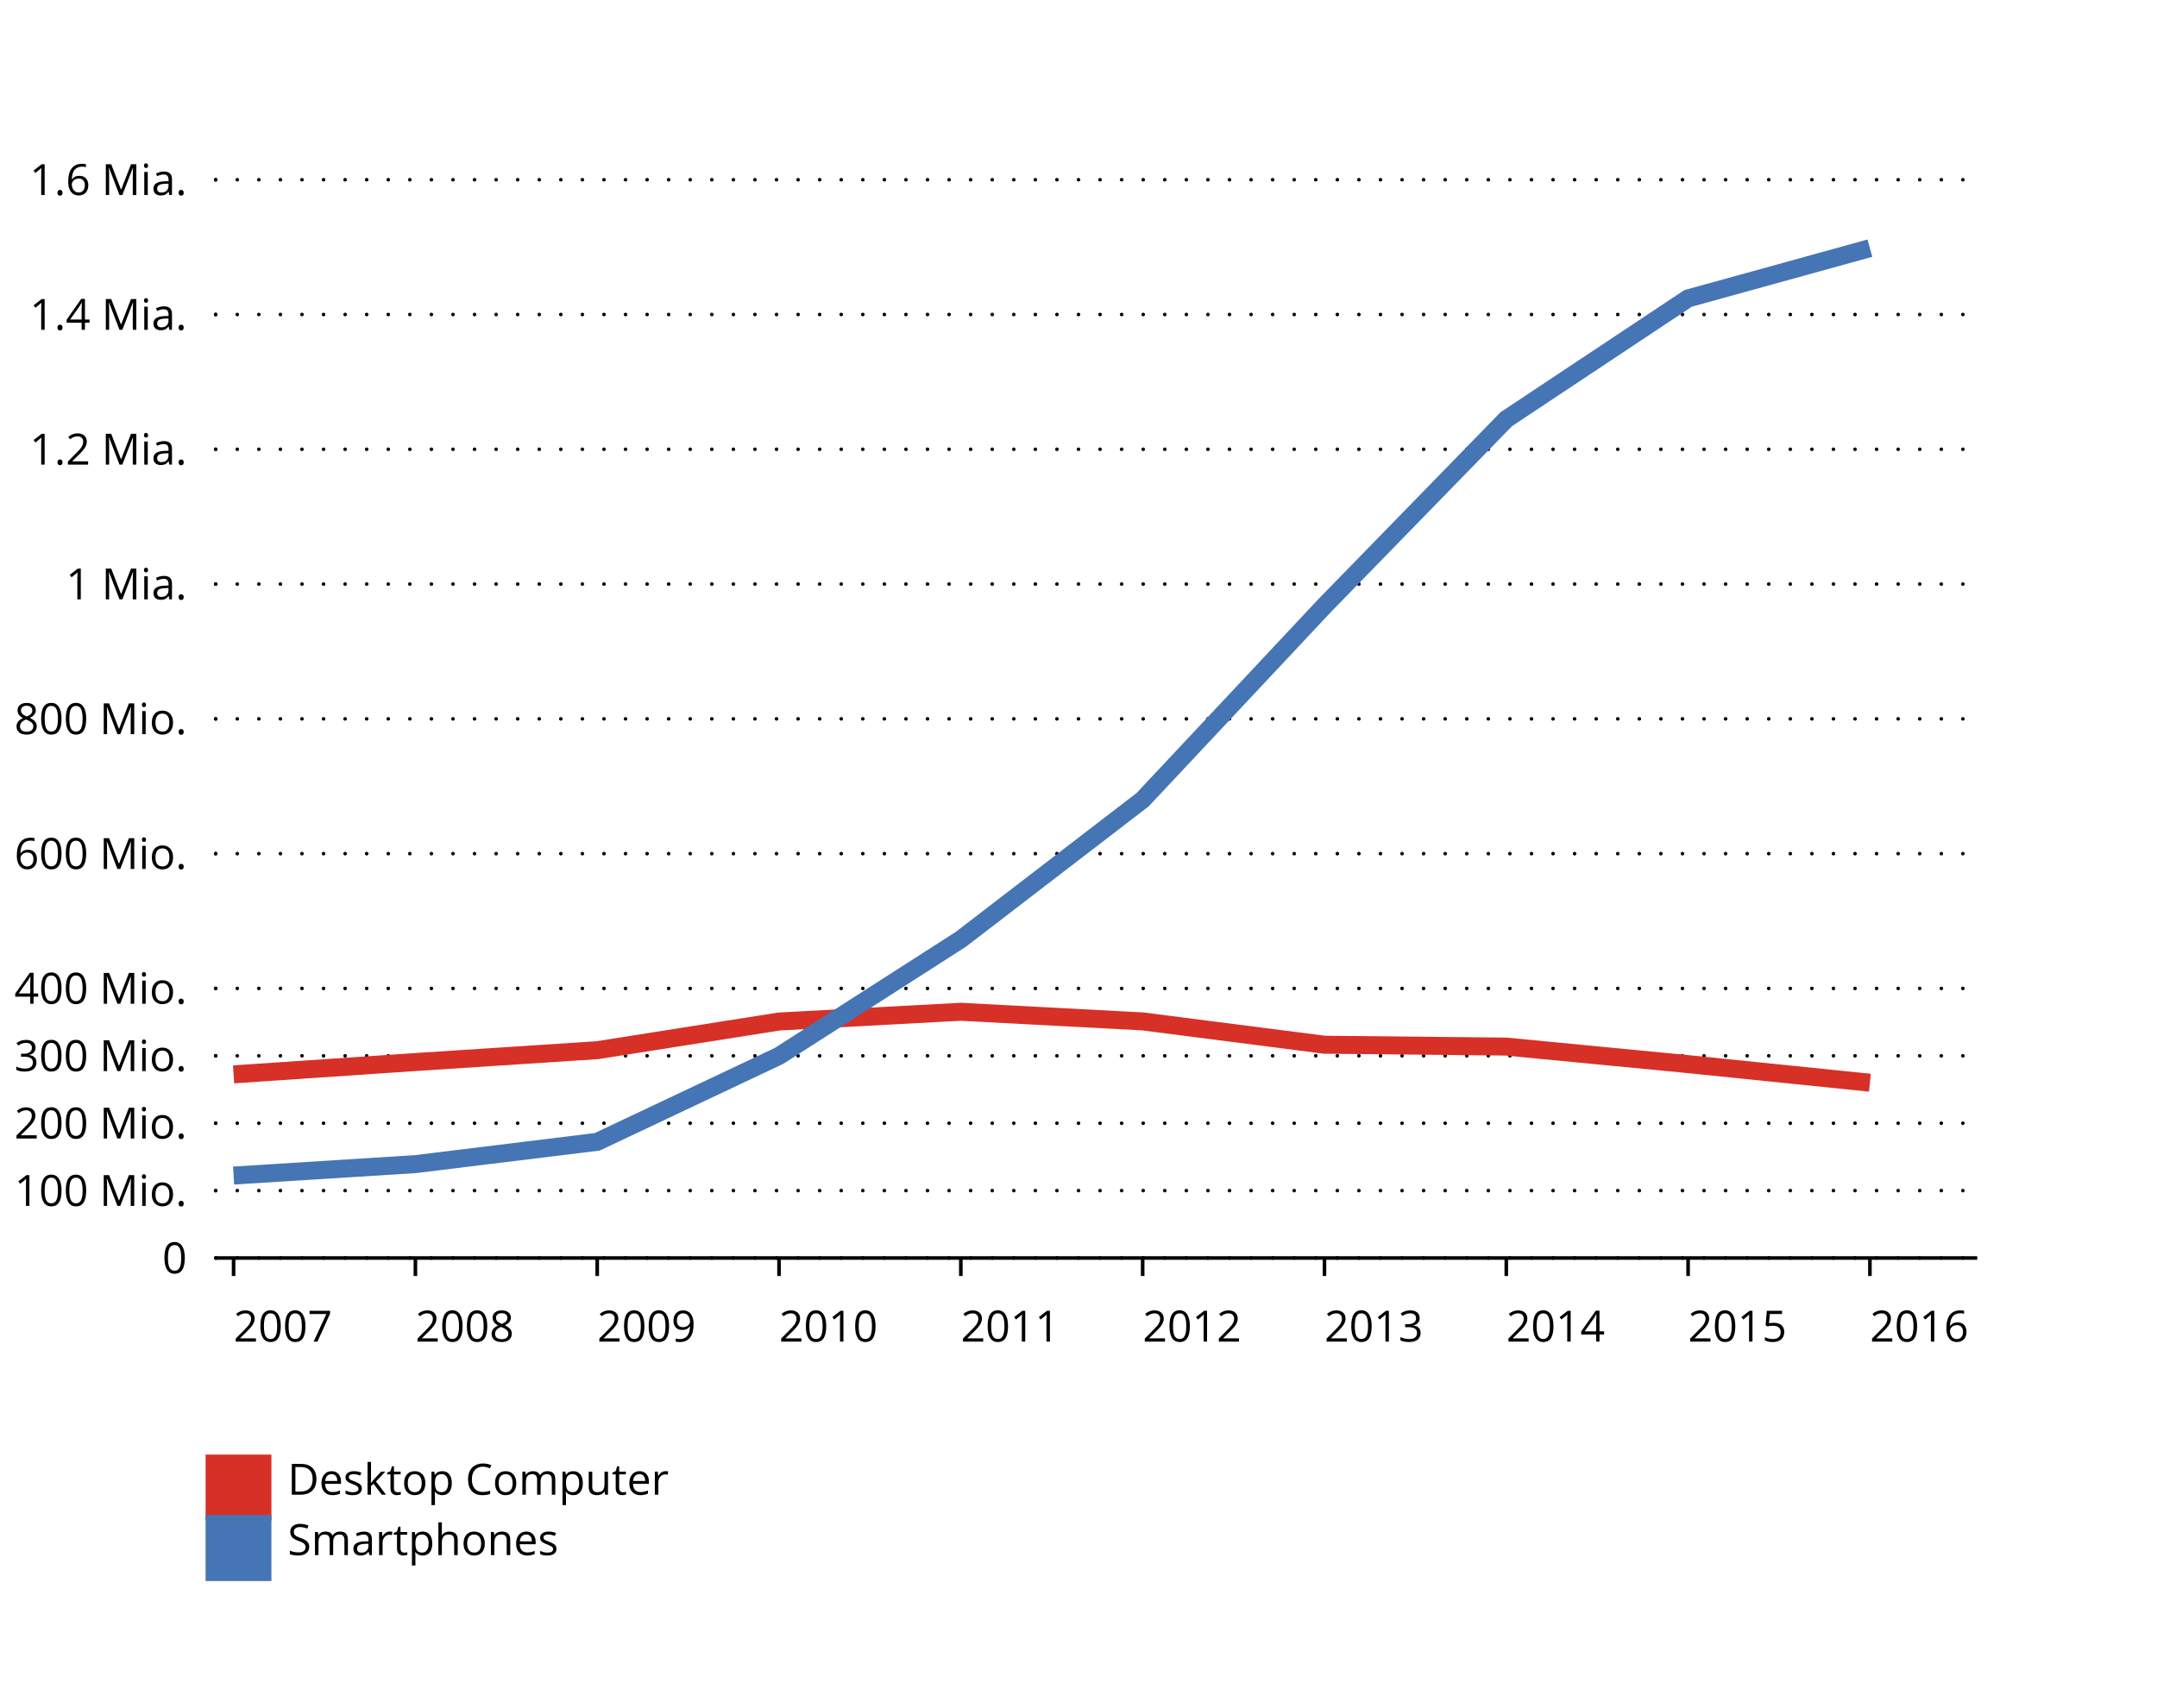
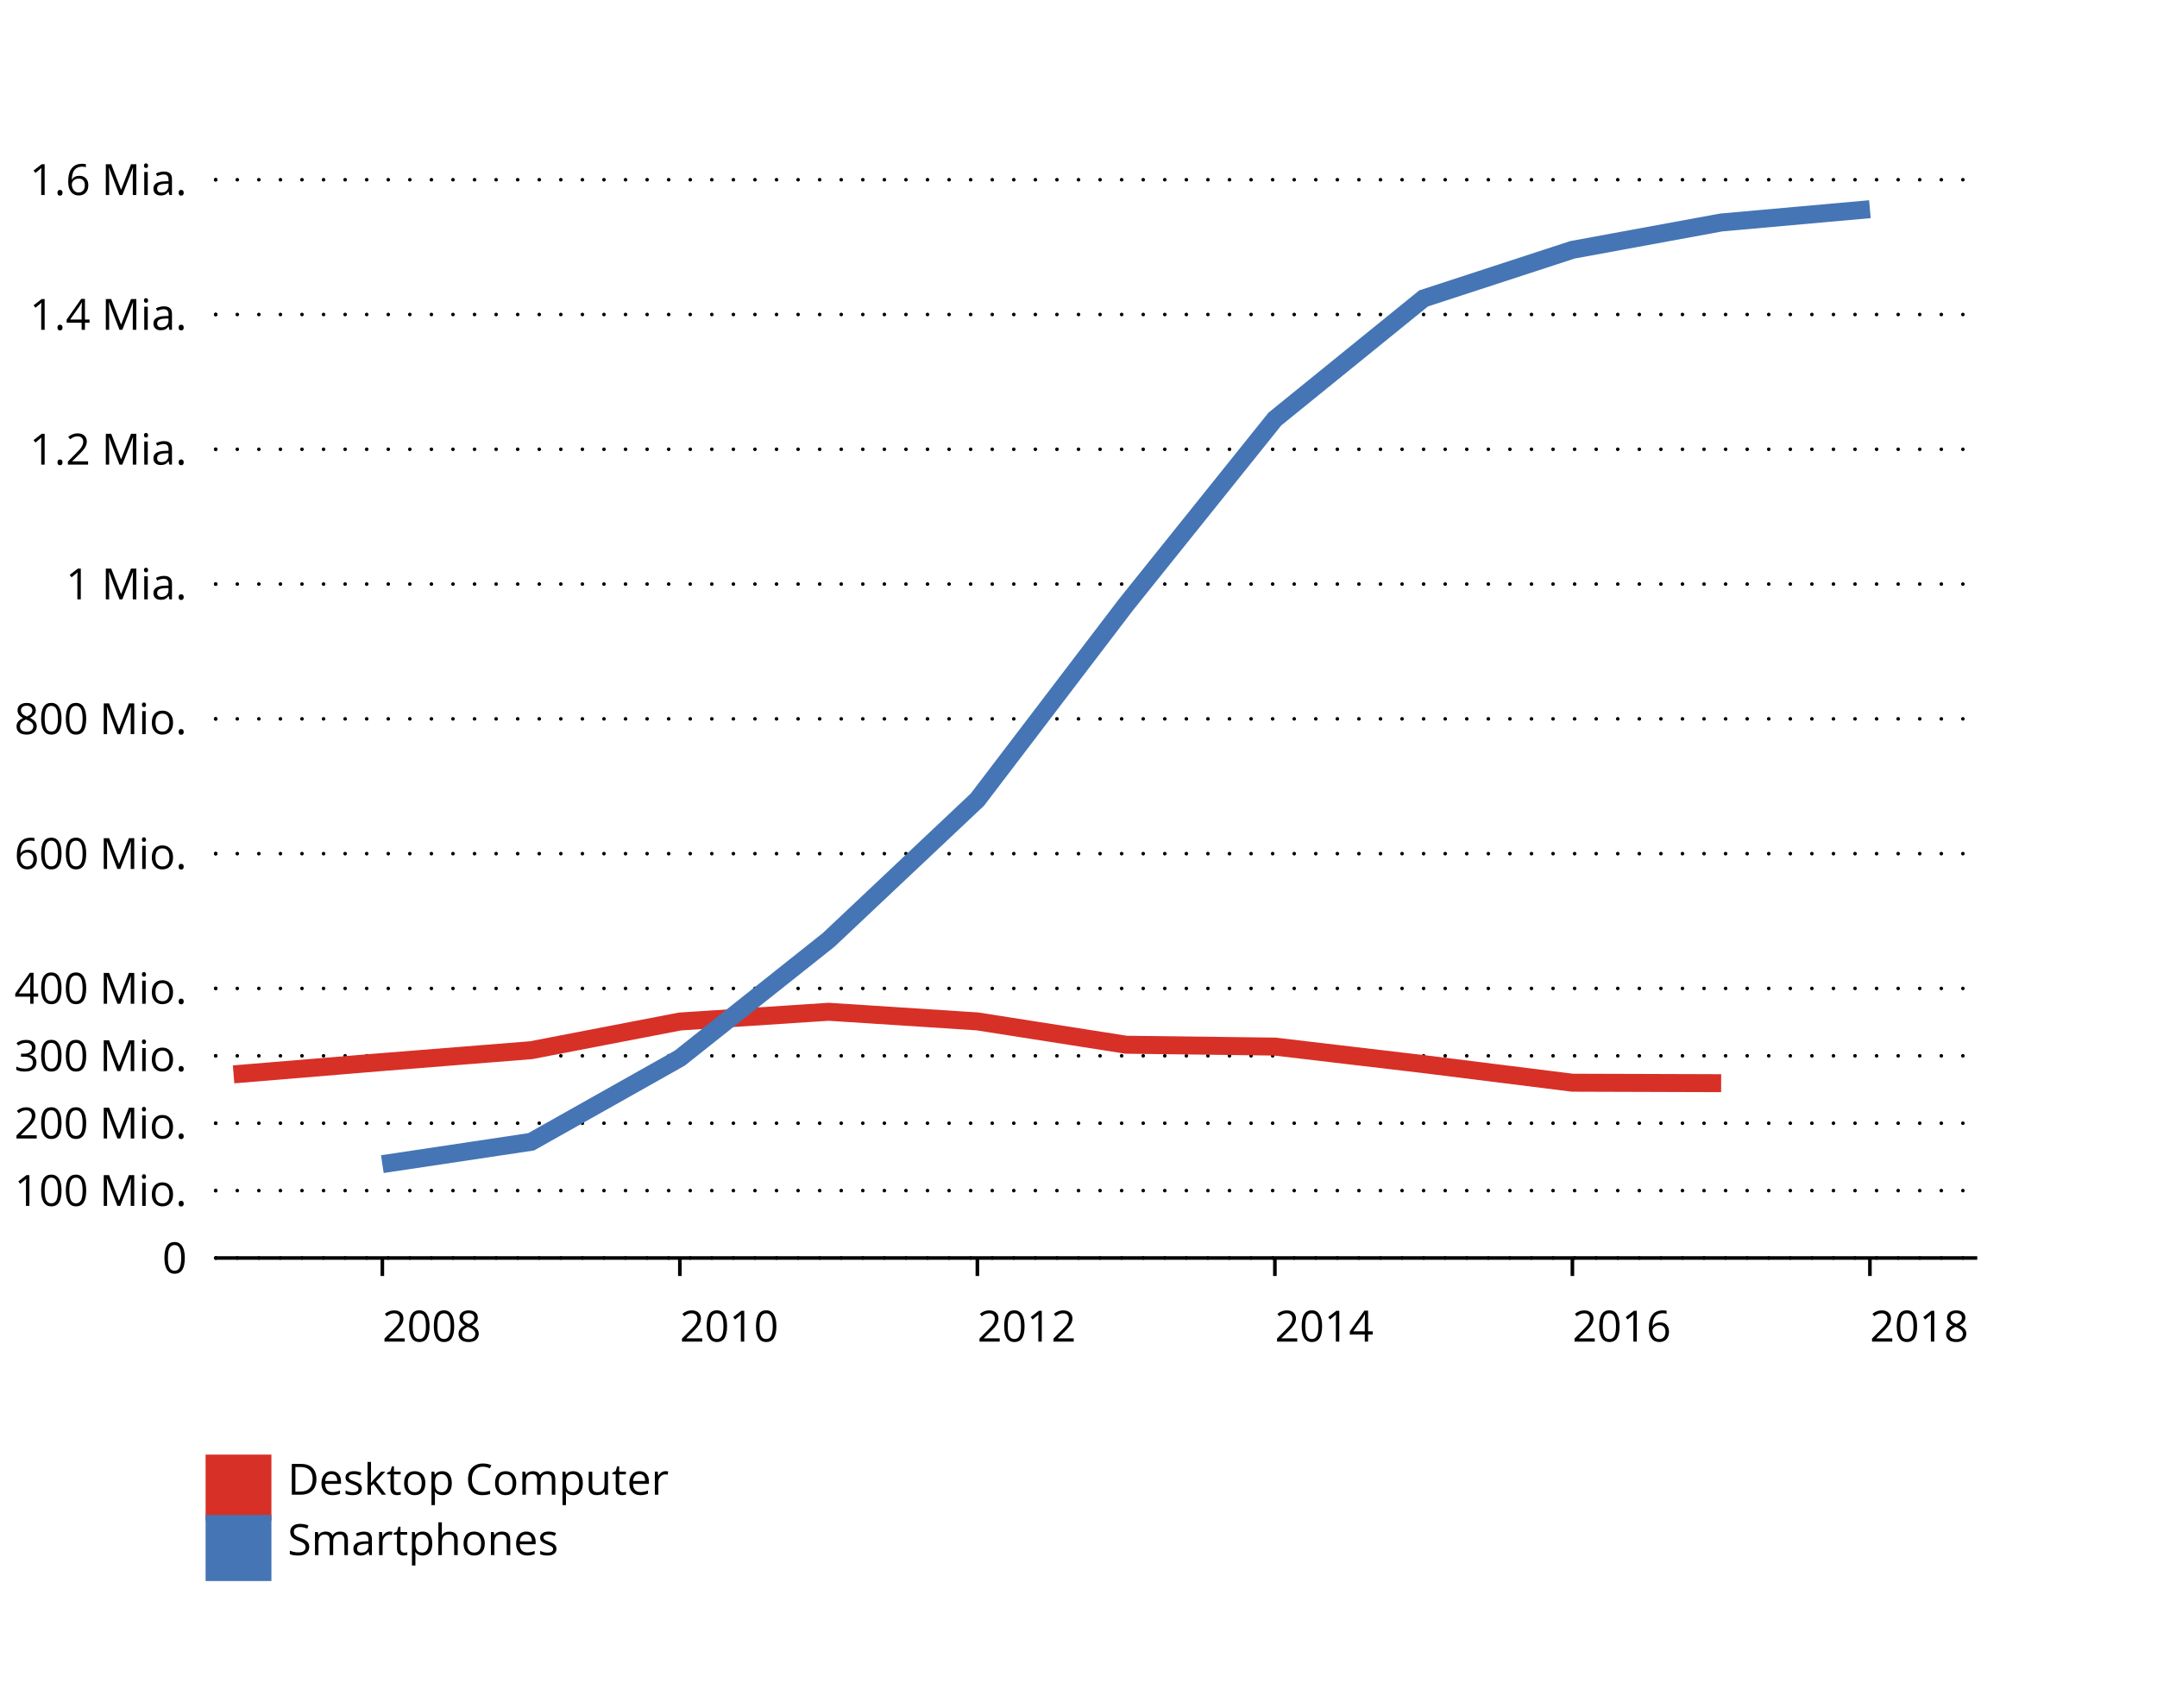
<svg xmlns="http://www.w3.org/2000/svg" viewBox="0 0 600 475" style="pointer-events:all;width:100%;height:100%">
  <g>
    <text direction="inherit" x="55" dx="0" y="420" dy="0.12">
      <tspan x="55" dx="0" text-anchor="start" style="font-size:24px;fill:#d73027;font-family:'Gill Sans', 'Gill Sans MT', 'Ser­avek', 'Trebuchet MS', sans-serif;stroke:transparent">■</tspan>
      <tspan x="55" dx="0" dy="16.8" text-anchor="start" style="font-size:24px;fill:#4575b4;font-family:'Gill Sans', 'Gill Sans MT', 'Ser­avek', 'Trebuchet MS', sans-serif;stroke:transparent">■</tspan>
    </text>
    <text direction="inherit" x="80" dx="0" y="420" dy="-4.14">
      <tspan x="80" dx="0" text-anchor="start" style="fill:black;font-size:12px;font-family:'Open Sans', 'Helvetica Neue', Helvetica, sans-serif;parent:[object Object];stroke:transparent">Desktop Computer</tspan>
      <tspan x="80" dx="0" dy="16.8" text-anchor="start" style="fill:black;font-size:12px;font-family:'Open Sans', 'Helvetica Neue', Helvetica, sans-serif;parent:[object Object];stroke:transparent">Smartphones</tspan>
    </text>
    <g role="presentation">
      <line x1="60" x2="550" y1="350" y2="350" style="stroke:#000000;fill:transparent;stroke-width:1;stroke-linecap:butt;stroke-linejoin:round" role="presentation" shape-rendering="auto" vector-effect="non-scaling-stroke" />
      <g role="presentation">
-         <line x1="64.976" x2="64.976" y1="350" y2="50" style="stroke:transparent;fill:none;stroke-width:1;stroke-linecap:round;stroke-linejoin:round;pointer-events:visible" role="presentation" shape-rendering="auto" vector-effect="non-scaling-stroke" />
-         <line x1="64.976" x2="64.976" y1="350" y2="355" style="stroke:#000000;fill:transparent;size:5px;stroke-width:1;stroke-linecap:butt;stroke-linejoin:round" role="presentation" shape-rendering="auto" vector-effect="non-scaling-stroke" />
-         <text direction="inherit" x="64.976" dx="0" y="363" dy="10.26">
-           <tspan x="64.976" dx="0" text-anchor="start" style="text-anchor:start;font-family:'Open Sans', 'Helvetica Neue', Helvetica, sans-serif;font-size:12px;letter-spacing:normal;padding:8px;fill:#000000;stroke:transparent;stroke-width:0">2007</tspan>
+         <line x1="106.355" x2="106.355" y1="350" y2="50" style="stroke:transparent;fill:none;stroke-width:1;stroke-linecap:round;stroke-linejoin:round;pointer-events:visible" role="presentation" shape-rendering="auto" vector-effect="non-scaling-stroke" />
+         <line x1="106.355" x2="106.355" y1="350" y2="355" style="stroke:#000000;fill:transparent;size:5px;stroke-width:1;stroke-linecap:butt;stroke-linejoin:round" role="presentation" shape-rendering="auto" vector-effect="non-scaling-stroke" />
+         <text direction="inherit" x="106.355" dx="0" y="363" dy="10.26">
+           <tspan x="106.355" dx="0" text-anchor="start" style="text-anchor:start;font-family:'Open Sans', 'Helvetica Neue', Helvetica, sans-serif;font-size:12px;letter-spacing:normal;padding:8px;fill:#000000;stroke:transparent;stroke-width:0">2008</tspan>
        </text>
      </g>
      <g role="presentation">
-         <line x1="115.55" x2="115.55" y1="350" y2="50" style="stroke:transparent;fill:none;stroke-width:1;stroke-linecap:round;stroke-linejoin:round;pointer-events:visible" role="presentation" shape-rendering="auto" vector-effect="non-scaling-stroke" />
-         <line x1="115.55" x2="115.55" y1="350" y2="355" style="stroke:#000000;fill:transparent;size:5px;stroke-width:1;stroke-linecap:butt;stroke-linejoin:round" role="presentation" shape-rendering="auto" vector-effect="non-scaling-stroke" />
-         <text direction="inherit" x="115.55" dx="0" y="363" dy="10.26">
-           <tspan x="115.55" dx="0" text-anchor="start" style="text-anchor:start;font-family:'Open Sans', 'Helvetica Neue', Helvetica, sans-serif;font-size:12px;letter-spacing:normal;padding:8px;fill:#000000;stroke:transparent;stroke-width:0">2008</tspan>
+         <line x1="189.112" x2="189.112" y1="350" y2="50" style="stroke:transparent;fill:none;stroke-width:1;stroke-linecap:round;stroke-linejoin:round;pointer-events:visible" role="presentation" shape-rendering="auto" vector-effect="non-scaling-stroke" />
+         <line x1="189.112" x2="189.112" y1="350" y2="355" style="stroke:#000000;fill:transparent;size:5px;stroke-width:1;stroke-linecap:butt;stroke-linejoin:round" role="presentation" shape-rendering="auto" vector-effect="non-scaling-stroke" />
+         <text direction="inherit" x="189.112" dx="0" y="363" dy="10.26">
+           <tspan x="189.112" dx="0" text-anchor="start" style="text-anchor:start;font-family:'Open Sans', 'Helvetica Neue', Helvetica, sans-serif;font-size:12px;letter-spacing:normal;padding:8px;fill:#000000;stroke:transparent;stroke-width:0">2010</tspan>
        </text>
      </g>
      <g role="presentation">
-         <line x1="166.124" x2="166.124" y1="350" y2="50" style="stroke:transparent;fill:none;stroke-width:1;stroke-linecap:round;stroke-linejoin:round;pointer-events:visible" role="presentation" shape-rendering="auto" vector-effect="non-scaling-stroke" />
-         <line x1="166.124" x2="166.124" y1="350" y2="355" style="stroke:#000000;fill:transparent;size:5px;stroke-width:1;stroke-linecap:butt;stroke-linejoin:round" role="presentation" shape-rendering="auto" vector-effect="non-scaling-stroke" />
-         <text direction="inherit" x="166.124" dx="0" y="363" dy="10.26">
-           <tspan x="166.124" dx="0" text-anchor="start" style="text-anchor:start;font-family:'Open Sans', 'Helvetica Neue', Helvetica, sans-serif;font-size:12px;letter-spacing:normal;padding:8px;fill:#000000;stroke:transparent;stroke-width:0">2009</tspan>
+         <line x1="271.87" x2="271.87" y1="350" y2="50" style="stroke:transparent;fill:none;stroke-width:1;stroke-linecap:round;stroke-linejoin:round;pointer-events:visible" role="presentation" shape-rendering="auto" vector-effect="non-scaling-stroke" />
+         <line x1="271.87" x2="271.87" y1="350" y2="355" style="stroke:#000000;fill:transparent;size:5px;stroke-width:1;stroke-linecap:butt;stroke-linejoin:round" role="presentation" shape-rendering="auto" vector-effect="non-scaling-stroke" />
+         <text direction="inherit" x="271.87" dx="0" y="363" dy="10.26">
+           <tspan x="271.87" dx="0" text-anchor="start" style="text-anchor:start;font-family:'Open Sans', 'Helvetica Neue', Helvetica, sans-serif;font-size:12px;letter-spacing:normal;padding:8px;fill:#000000;stroke:transparent;stroke-width:0">2012</tspan>
        </text>
      </g>
      <g role="presentation">
-         <line x1="216.698" x2="216.698" y1="350" y2="50" style="stroke:transparent;fill:none;stroke-width:1;stroke-linecap:round;stroke-linejoin:round;pointer-events:visible" role="presentation" shape-rendering="auto" vector-effect="non-scaling-stroke" />
-         <line x1="216.698" x2="216.698" y1="350" y2="355" style="stroke:#000000;fill:transparent;size:5px;stroke-width:1;stroke-linecap:butt;stroke-linejoin:round" role="presentation" shape-rendering="auto" vector-effect="non-scaling-stroke" />
-         <text direction="inherit" x="216.698" dx="0" y="363" dy="10.26">
-           <tspan x="216.698" dx="0" text-anchor="start" style="text-anchor:start;font-family:'Open Sans', 'Helvetica Neue', Helvetica, sans-serif;font-size:12px;letter-spacing:normal;padding:8px;fill:#000000;stroke:transparent;stroke-width:0">2010</tspan>
+         <line x1="354.627" x2="354.627" y1="350" y2="50" style="stroke:transparent;fill:none;stroke-width:1;stroke-linecap:round;stroke-linejoin:round;pointer-events:visible" role="presentation" shape-rendering="auto" vector-effect="non-scaling-stroke" />
+         <line x1="354.627" x2="354.627" y1="350" y2="355" style="stroke:#000000;fill:transparent;size:5px;stroke-width:1;stroke-linecap:butt;stroke-linejoin:round" role="presentation" shape-rendering="auto" vector-effect="non-scaling-stroke" />
+         <text direction="inherit" x="354.627" dx="0" y="363" dy="10.26">
+           <tspan x="354.627" dx="0" text-anchor="start" style="text-anchor:start;font-family:'Open Sans', 'Helvetica Neue', Helvetica, sans-serif;font-size:12px;letter-spacing:normal;padding:8px;fill:#000000;stroke:transparent;stroke-width:0">2014</tspan>
        </text>
      </g>
      <g role="presentation">
-         <line x1="267.272" x2="267.272" y1="350" y2="50" style="stroke:transparent;fill:none;stroke-width:1;stroke-linecap:round;stroke-linejoin:round;pointer-events:visible" role="presentation" shape-rendering="auto" vector-effect="non-scaling-stroke" />
-         <line x1="267.272" x2="267.272" y1="350" y2="355" style="stroke:#000000;fill:transparent;size:5px;stroke-width:1;stroke-linecap:butt;stroke-linejoin:round" role="presentation" shape-rendering="auto" vector-effect="non-scaling-stroke" />
-         <text direction="inherit" x="267.272" dx="0" y="363" dy="10.26">
-           <tspan x="267.272" dx="0" text-anchor="start" style="text-anchor:start;font-family:'Open Sans', 'Helvetica Neue', Helvetica, sans-serif;font-size:12px;letter-spacing:normal;padding:8px;fill:#000000;stroke:transparent;stroke-width:0">2011</tspan>
-         </text>
-       </g>
-       <g role="presentation">
-         <line x1="317.846" x2="317.846" y1="350" y2="50" style="stroke:transparent;fill:none;stroke-width:1;stroke-linecap:round;stroke-linejoin:round;pointer-events:visible" role="presentation" shape-rendering="auto" vector-effect="non-scaling-stroke" />
-         <line x1="317.846" x2="317.846" y1="350" y2="355" style="stroke:#000000;fill:transparent;size:5px;stroke-width:1;stroke-linecap:butt;stroke-linejoin:round" role="presentation" shape-rendering="auto" vector-effect="non-scaling-stroke" />
-         <text direction="inherit" x="317.846" dx="0" y="363" dy="10.26">
-           <tspan x="317.846" dx="0" text-anchor="start" style="text-anchor:start;font-family:'Open Sans', 'Helvetica Neue', Helvetica, sans-serif;font-size:12px;letter-spacing:normal;padding:8px;fill:#000000;stroke:transparent;stroke-width:0">2012</tspan>
-         </text>
-       </g>
-       <g role="presentation">
-         <line x1="368.42" x2="368.42" y1="350" y2="50" style="stroke:transparent;fill:none;stroke-width:1;stroke-linecap:round;stroke-linejoin:round;pointer-events:visible" role="presentation" shape-rendering="auto" vector-effect="non-scaling-stroke" />
-         <line x1="368.42" x2="368.42" y1="350" y2="355" style="stroke:#000000;fill:transparent;size:5px;stroke-width:1;stroke-linecap:butt;stroke-linejoin:round" role="presentation" shape-rendering="auto" vector-effect="non-scaling-stroke" />
-         <text direction="inherit" x="368.42" dx="0" y="363" dy="10.26">
-           <tspan x="368.42" dx="0" text-anchor="start" style="text-anchor:start;font-family:'Open Sans', 'Helvetica Neue', Helvetica, sans-serif;font-size:12px;letter-spacing:normal;padding:8px;fill:#000000;stroke:transparent;stroke-width:0">2013</tspan>
-         </text>
-       </g>
-       <g role="presentation">
-         <line x1="418.994" x2="418.994" y1="350" y2="50" style="stroke:transparent;fill:none;stroke-width:1;stroke-linecap:round;stroke-linejoin:round;pointer-events:visible" role="presentation" shape-rendering="auto" vector-effect="non-scaling-stroke" />
-         <line x1="418.994" x2="418.994" y1="350" y2="355" style="stroke:#000000;fill:transparent;size:5px;stroke-width:1;stroke-linecap:butt;stroke-linejoin:round" role="presentation" shape-rendering="auto" vector-effect="non-scaling-stroke" />
-         <text direction="inherit" x="418.994" dx="0" y="363" dy="10.26">
-           <tspan x="418.994" dx="0" text-anchor="start" style="text-anchor:start;font-family:'Open Sans', 'Helvetica Neue', Helvetica, sans-serif;font-size:12px;letter-spacing:normal;padding:8px;fill:#000000;stroke:transparent;stroke-width:0">2014</tspan>
-         </text>
-       </g>
-       <g role="presentation">
-         <line x1="469.568" x2="469.568" y1="350" y2="50" style="stroke:transparent;fill:none;stroke-width:1;stroke-linecap:round;stroke-linejoin:round;pointer-events:visible" role="presentation" shape-rendering="auto" vector-effect="non-scaling-stroke" />
-         <line x1="469.568" x2="469.568" y1="350" y2="355" style="stroke:#000000;fill:transparent;size:5px;stroke-width:1;stroke-linecap:butt;stroke-linejoin:round" role="presentation" shape-rendering="auto" vector-effect="non-scaling-stroke" />
-         <text direction="inherit" x="469.568" dx="0" y="363" dy="10.26">
-           <tspan x="469.568" dx="0" text-anchor="start" style="text-anchor:start;font-family:'Open Sans', 'Helvetica Neue', Helvetica, sans-serif;font-size:12px;letter-spacing:normal;padding:8px;fill:#000000;stroke:transparent;stroke-width:0">2015</tspan>
+         <line x1="437.385" x2="437.385" y1="350" y2="50" style="stroke:transparent;fill:none;stroke-width:1;stroke-linecap:round;stroke-linejoin:round;pointer-events:visible" role="presentation" shape-rendering="auto" vector-effect="non-scaling-stroke" />
+         <line x1="437.385" x2="437.385" y1="350" y2="355" style="stroke:#000000;fill:transparent;size:5px;stroke-width:1;stroke-linecap:butt;stroke-linejoin:round" role="presentation" shape-rendering="auto" vector-effect="non-scaling-stroke" />
+         <text direction="inherit" x="437.385" dx="0" y="363" dy="10.26">
+           <tspan x="437.385" dx="0" text-anchor="start" style="text-anchor:start;font-family:'Open Sans', 'Helvetica Neue', Helvetica, sans-serif;font-size:12px;letter-spacing:normal;padding:8px;fill:#000000;stroke:transparent;stroke-width:0">2016</tspan>
        </text>
      </g>
      <g role="presentation">
        <line x1="520.142" x2="520.142" y1="350" y2="50" style="stroke:transparent;fill:none;stroke-width:1;stroke-linecap:round;stroke-linejoin:round;pointer-events:visible" role="presentation" shape-rendering="auto" vector-effect="non-scaling-stroke" />
        <line x1="520.142" x2="520.142" y1="350" y2="355" style="stroke:#000000;fill:transparent;size:5px;stroke-width:1;stroke-linecap:butt;stroke-linejoin:round" role="presentation" shape-rendering="auto" vector-effect="non-scaling-stroke" />
        <text direction="inherit" x="520.142" dx="0" y="363" dy="10.26">
-           <tspan x="520.142" dx="0" text-anchor="start" style="text-anchor:start;font-family:'Open Sans', 'Helvetica Neue', Helvetica, sans-serif;font-size:12px;letter-spacing:normal;padding:8px;fill:#000000;stroke:transparent;stroke-width:0">2016</tspan>
+           <tspan x="520.142" dx="0" text-anchor="start" style="text-anchor:start;font-family:'Open Sans', 'Helvetica Neue', Helvetica, sans-serif;font-size:12px;letter-spacing:normal;padding:8px;fill:#000000;stroke:transparent;stroke-width:0">2018</tspan>
        </text>
      </g>
    </g>
    <g role="presentation">
      <line x1="60" x2="60" y1="50" y2="350" style="stroke:transparent;fill:transparent;stroke-width:1;stroke-linecap:butt;stroke-linejoin:round" role="presentation" shape-rendering="auto" vector-effect="non-scaling-stroke" />
      <g role="presentation">
        <line x1="60" x2="550" y1="350" y2="350" style="stroke:#000000;stroke-dasharray:0, 6;pointer-events:visible;fill:none;stroke-width:1;stroke-linecap:round;stroke-linejoin:round" role="presentation" shape-rendering="auto" vector-effect="non-scaling-stroke" />
        <line x1="60" x2="60" y1="350" y2="350" style="stroke:#000000;size:0;stroke-linecap:round;stroke-linejoin:round;fill:transparent;stroke-width:1" role="presentation" shape-rendering="auto" vector-effect="non-scaling-stroke" />
        <text direction="inherit" x="52" dx="0" y="350" dy="4.26">
          <tspan x="52" dx="0" text-anchor="end" style="text-anchor:end;font-family:'Open Sans', 'Helvetica Neue', Helvetica, sans-serif;font-size:12px;letter-spacing:normal;padding:8px;fill:#000000;stroke:transparent;stroke-width:0">0</tspan>
        </text>
      </g>
      <g role="presentation">
        <line x1="60" x2="550" y1="331.25" y2="331.25" style="stroke:#000000;stroke-dasharray:0, 6;pointer-events:visible;fill:none;stroke-width:1;stroke-linecap:round;stroke-linejoin:round" role="presentation" shape-rendering="auto" vector-effect="non-scaling-stroke" />
        <line x1="60" x2="60" y1="331.25" y2="331.25" style="stroke:#000000;size:0;stroke-linecap:round;stroke-linejoin:round;fill:transparent;stroke-width:1" role="presentation" shape-rendering="auto" vector-effect="non-scaling-stroke" />
        <text direction="inherit" x="52" dx="0" y="331.25" dy="4.26">
          <tspan x="52" dx="0" text-anchor="end" style="text-anchor:end;font-family:'Open Sans', 'Helvetica Neue', Helvetica, sans-serif;font-size:12px;letter-spacing:normal;padding:8px;fill:#000000;stroke:transparent;stroke-width:0">100 Mio.</tspan>
        </text>
      </g>
      <g role="presentation">
        <line x1="60" x2="550" y1="312.5" y2="312.5" style="stroke:#000000;stroke-dasharray:0, 6;pointer-events:visible;fill:none;stroke-width:1;stroke-linecap:round;stroke-linejoin:round" role="presentation" shape-rendering="auto" vector-effect="non-scaling-stroke" />
        <line x1="60" x2="60" y1="312.5" y2="312.5" style="stroke:#000000;size:0;stroke-linecap:round;stroke-linejoin:round;fill:transparent;stroke-width:1" role="presentation" shape-rendering="auto" vector-effect="non-scaling-stroke" />
        <text direction="inherit" x="52" dx="0" y="312.5" dy="4.26">
          <tspan x="52" dx="0" text-anchor="end" style="text-anchor:end;font-family:'Open Sans', 'Helvetica Neue', Helvetica, sans-serif;font-size:12px;letter-spacing:normal;padding:8px;fill:#000000;stroke:transparent;stroke-width:0">200 Mio.</tspan>
        </text>
      </g>
      <g role="presentation">
        <line x1="60" x2="550" y1="293.75" y2="293.75" style="stroke:#000000;stroke-dasharray:0, 6;pointer-events:visible;fill:none;stroke-width:1;stroke-linecap:round;stroke-linejoin:round" role="presentation" shape-rendering="auto" vector-effect="non-scaling-stroke" />
        <line x1="60" x2="60" y1="293.75" y2="293.75" style="stroke:#000000;size:0;stroke-linecap:round;stroke-linejoin:round;fill:transparent;stroke-width:1" role="presentation" shape-rendering="auto" vector-effect="non-scaling-stroke" />
        <text direction="inherit" x="52" dx="0" y="293.75" dy="4.26">
          <tspan x="52" dx="0" text-anchor="end" style="text-anchor:end;font-family:'Open Sans', 'Helvetica Neue', Helvetica, sans-serif;font-size:12px;letter-spacing:normal;padding:8px;fill:#000000;stroke:transparent;stroke-width:0">300 Mio.</tspan>
        </text>
      </g>
      <g role="presentation">
        <line x1="60" x2="550" y1="275" y2="275" style="stroke:#000000;stroke-dasharray:0, 6;pointer-events:visible;fill:none;stroke-width:1;stroke-linecap:round;stroke-linejoin:round" role="presentation" shape-rendering="auto" vector-effect="non-scaling-stroke" />
        <line x1="60" x2="60" y1="275" y2="275" style="stroke:#000000;size:0;stroke-linecap:round;stroke-linejoin:round;fill:transparent;stroke-width:1" role="presentation" shape-rendering="auto" vector-effect="non-scaling-stroke" />
        <text direction="inherit" x="52" dx="0" y="275" dy="4.26">
          <tspan x="52" dx="0" text-anchor="end" style="text-anchor:end;font-family:'Open Sans', 'Helvetica Neue', Helvetica, sans-serif;font-size:12px;letter-spacing:normal;padding:8px;fill:#000000;stroke:transparent;stroke-width:0">400 Mio.</tspan>
        </text>
      </g>
      <g role="presentation">
        <line x1="60" x2="550" y1="237.5" y2="237.5" style="stroke:#000000;stroke-dasharray:0, 6;pointer-events:visible;fill:none;stroke-width:1;stroke-linecap:round;stroke-linejoin:round" role="presentation" shape-rendering="auto" vector-effect="non-scaling-stroke" />
        <line x1="60" x2="60" y1="237.5" y2="237.5" style="stroke:#000000;size:0;stroke-linecap:round;stroke-linejoin:round;fill:transparent;stroke-width:1" role="presentation" shape-rendering="auto" vector-effect="non-scaling-stroke" />
        <text direction="inherit" x="52" dx="0" y="237.5" dy="4.26">
          <tspan x="52" dx="0" text-anchor="end" style="text-anchor:end;font-family:'Open Sans', 'Helvetica Neue', Helvetica, sans-serif;font-size:12px;letter-spacing:normal;padding:8px;fill:#000000;stroke:transparent;stroke-width:0">600 Mio.</tspan>
        </text>
      </g>
      <g role="presentation">
        <line x1="60" x2="550" y1="200" y2="200" style="stroke:#000000;stroke-dasharray:0, 6;pointer-events:visible;fill:none;stroke-width:1;stroke-linecap:round;stroke-linejoin:round" role="presentation" shape-rendering="auto" vector-effect="non-scaling-stroke" />
        <line x1="60" x2="60" y1="200" y2="200" style="stroke:#000000;size:0;stroke-linecap:round;stroke-linejoin:round;fill:transparent;stroke-width:1" role="presentation" shape-rendering="auto" vector-effect="non-scaling-stroke" />
        <text direction="inherit" x="52" dx="0" y="200" dy="4.26">
          <tspan x="52" dx="0" text-anchor="end" style="text-anchor:end;font-family:'Open Sans', 'Helvetica Neue', Helvetica, sans-serif;font-size:12px;letter-spacing:normal;padding:8px;fill:#000000;stroke:transparent;stroke-width:0">800 Mio.</tspan>
        </text>
      </g>
      <g role="presentation">
        <line x1="60" x2="550" y1="162.5" y2="162.5" style="stroke:#000000;stroke-dasharray:0, 6;pointer-events:visible;fill:none;stroke-width:1;stroke-linecap:round;stroke-linejoin:round" role="presentation" shape-rendering="auto" vector-effect="non-scaling-stroke" />
        <line x1="60" x2="60" y1="162.5" y2="162.5" style="stroke:#000000;size:0;stroke-linecap:round;stroke-linejoin:round;fill:transparent;stroke-width:1" role="presentation" shape-rendering="auto" vector-effect="non-scaling-stroke" />
        <text direction="inherit" x="52" dx="0" y="162.5" dy="4.26">
          <tspan x="52" dx="0" text-anchor="end" style="text-anchor:end;font-family:'Open Sans', 'Helvetica Neue', Helvetica, sans-serif;font-size:12px;letter-spacing:normal;padding:8px;fill:#000000;stroke:transparent;stroke-width:0">1 Mia.</tspan>
        </text>
      </g>
      <g role="presentation">
        <line x1="60" x2="550" y1="125" y2="125" style="stroke:#000000;stroke-dasharray:0, 6;pointer-events:visible;fill:none;stroke-width:1;stroke-linecap:round;stroke-linejoin:round" role="presentation" shape-rendering="auto" vector-effect="non-scaling-stroke" />
        <line x1="60" x2="60" y1="125" y2="125" style="stroke:#000000;size:0;stroke-linecap:round;stroke-linejoin:round;fill:transparent;stroke-width:1" role="presentation" shape-rendering="auto" vector-effect="non-scaling-stroke" />
        <text direction="inherit" x="52" dx="0" y="125" dy="4.26">
          <tspan x="52" dx="0" text-anchor="end" style="text-anchor:end;font-family:'Open Sans', 'Helvetica Neue', Helvetica, sans-serif;font-size:12px;letter-spacing:normal;padding:8px;fill:#000000;stroke:transparent;stroke-width:0">1.2 Mia.</tspan>
        </text>
      </g>
      <g role="presentation">
        <line x1="60" x2="550" y1="87.5" y2="87.5" style="stroke:#000000;stroke-dasharray:0, 6;pointer-events:visible;fill:none;stroke-width:1;stroke-linecap:round;stroke-linejoin:round" role="presentation" shape-rendering="auto" vector-effect="non-scaling-stroke" />
        <line x1="60" x2="60" y1="87.5" y2="87.5" style="stroke:#000000;size:0;stroke-linecap:round;stroke-linejoin:round;fill:transparent;stroke-width:1" role="presentation" shape-rendering="auto" vector-effect="non-scaling-stroke" />
        <text direction="inherit" x="52" dx="0" y="87.5" dy="4.26">
          <tspan x="52" dx="0" text-anchor="end" style="text-anchor:end;font-family:'Open Sans', 'Helvetica Neue', Helvetica, sans-serif;font-size:12px;letter-spacing:normal;padding:8px;fill:#000000;stroke:transparent;stroke-width:0">1.4 Mia.</tspan>
        </text>
      </g>
      <g role="presentation">
        <line x1="60" x2="550" y1="50" y2="50" style="stroke:#000000;stroke-dasharray:0, 6;pointer-events:visible;fill:none;stroke-width:1;stroke-linecap:round;stroke-linejoin:round" role="presentation" shape-rendering="auto" vector-effect="non-scaling-stroke" />
        <line x1="60" x2="60" y1="50" y2="50" style="stroke:#000000;size:0;stroke-linecap:round;stroke-linejoin:round;fill:transparent;stroke-width:1" role="presentation" shape-rendering="auto" vector-effect="non-scaling-stroke" />
        <text direction="inherit" x="52" dx="0" y="50" dy="4.26">
          <tspan x="52" dx="0" text-anchor="end" style="text-anchor:end;font-family:'Open Sans', 'Helvetica Neue', Helvetica, sans-serif;font-size:12px;letter-spacing:normal;padding:8px;fill:#000000;stroke:transparent;stroke-width:0">1.6 Mia.</tspan>
        </text>
      </g>
    </g>
    <g style="height:100%;width:100%;user-select:none" clip-path="url(#victory-clip-51)">
      <defs>
        <clipPath id="victory-clip-51">
          <rect x="60" y="50" width="490" height="300" role="presentation" shape-rendering="auto" vector-effect="non-scaling-stroke" />
        </clipPath>
      </defs>
-       <path d="M64.976,298.912L115.55,295.483L166.124,292.186L216.698,284.206L267.272,281.497L317.846,284.174L368.42,290.664L418.994,291.183L469.568,296.06L520.142,301.231" style="fill:transparent;stroke:#d73027;stroke-width:5;opacity:1" role="presentation" shape-rendering="auto" />
+       <path d="M64.976,298.912L106.355,295.483L147.734,292.186L189.112,284.206L230.491,281.497L271.87,284.174L313.249,290.664L354.627,291.183L396.006,296.06L437.385,301.231L478.763,301.363" style="fill:transparent;stroke:#d73027;stroke-width:5;opacity:1" role="presentation" shape-rendering="auto" />
    </g>
    <g style="height:100%;width:100%;user-select:none" clip-path="url(#victory-clip-52)">
      <defs>
        <clipPath id="victory-clip-52">
          <rect x="60" y="50" width="490" height="300" role="presentation" shape-rendering="auto" vector-effect="non-scaling-stroke" />
        </clipPath>
      </defs>
-       <path d="M64.976,327.065L115.55,323.883L166.124,317.679L216.698,293.771L267.272,261.333L317.846,222.485L368.42,168.532L418.994,116.628L469.568,83.017L520.142,69.042" style="fill:transparent;stroke:#4575b4;stroke-width:5;opacity:1" role="presentation" shape-rendering="auto" />
+       <path d="M106.355,323.883L147.734,317.679L189.112,294.378L230.491,261.5L271.87,222.479L313.249,168.177L354.627,116.583L396.006,83.019L437.385,69.507L478.763,61.899L520.142,58.199" style="fill:transparent;stroke:#4575b4;stroke-width:5;opacity:1" role="presentation" shape-rendering="auto" />
    </g>
  </g>
</svg>
